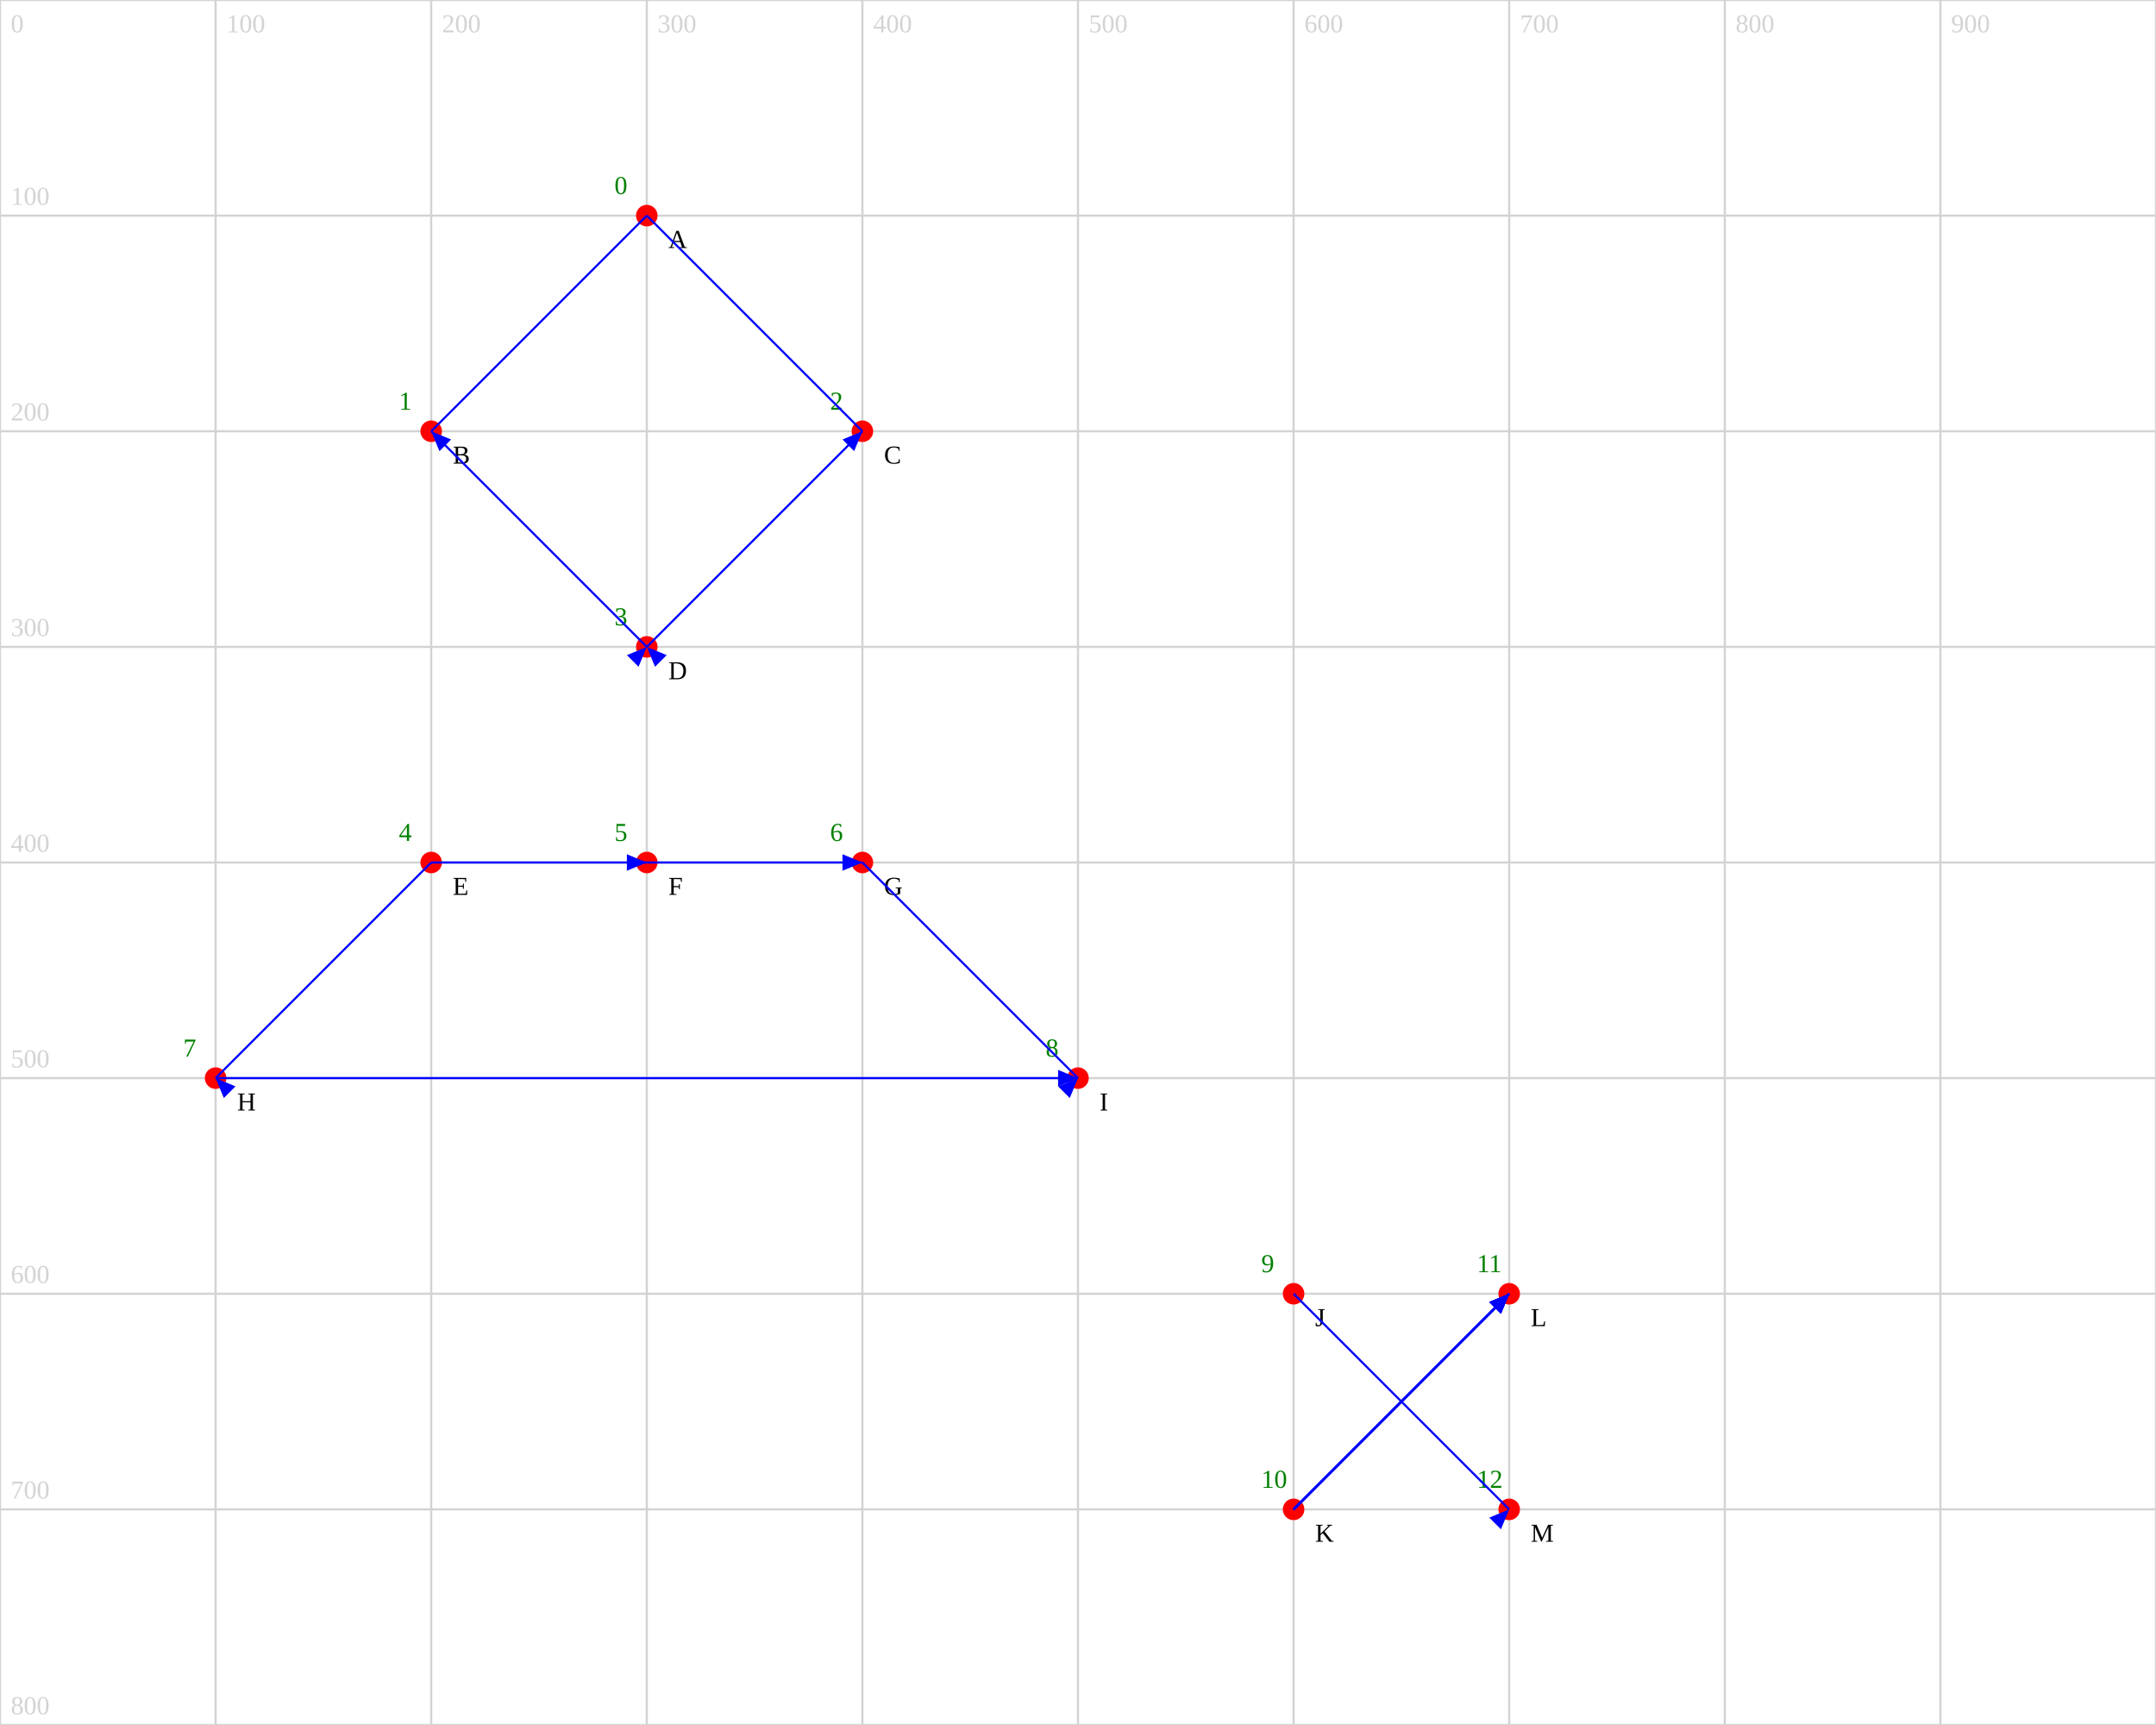
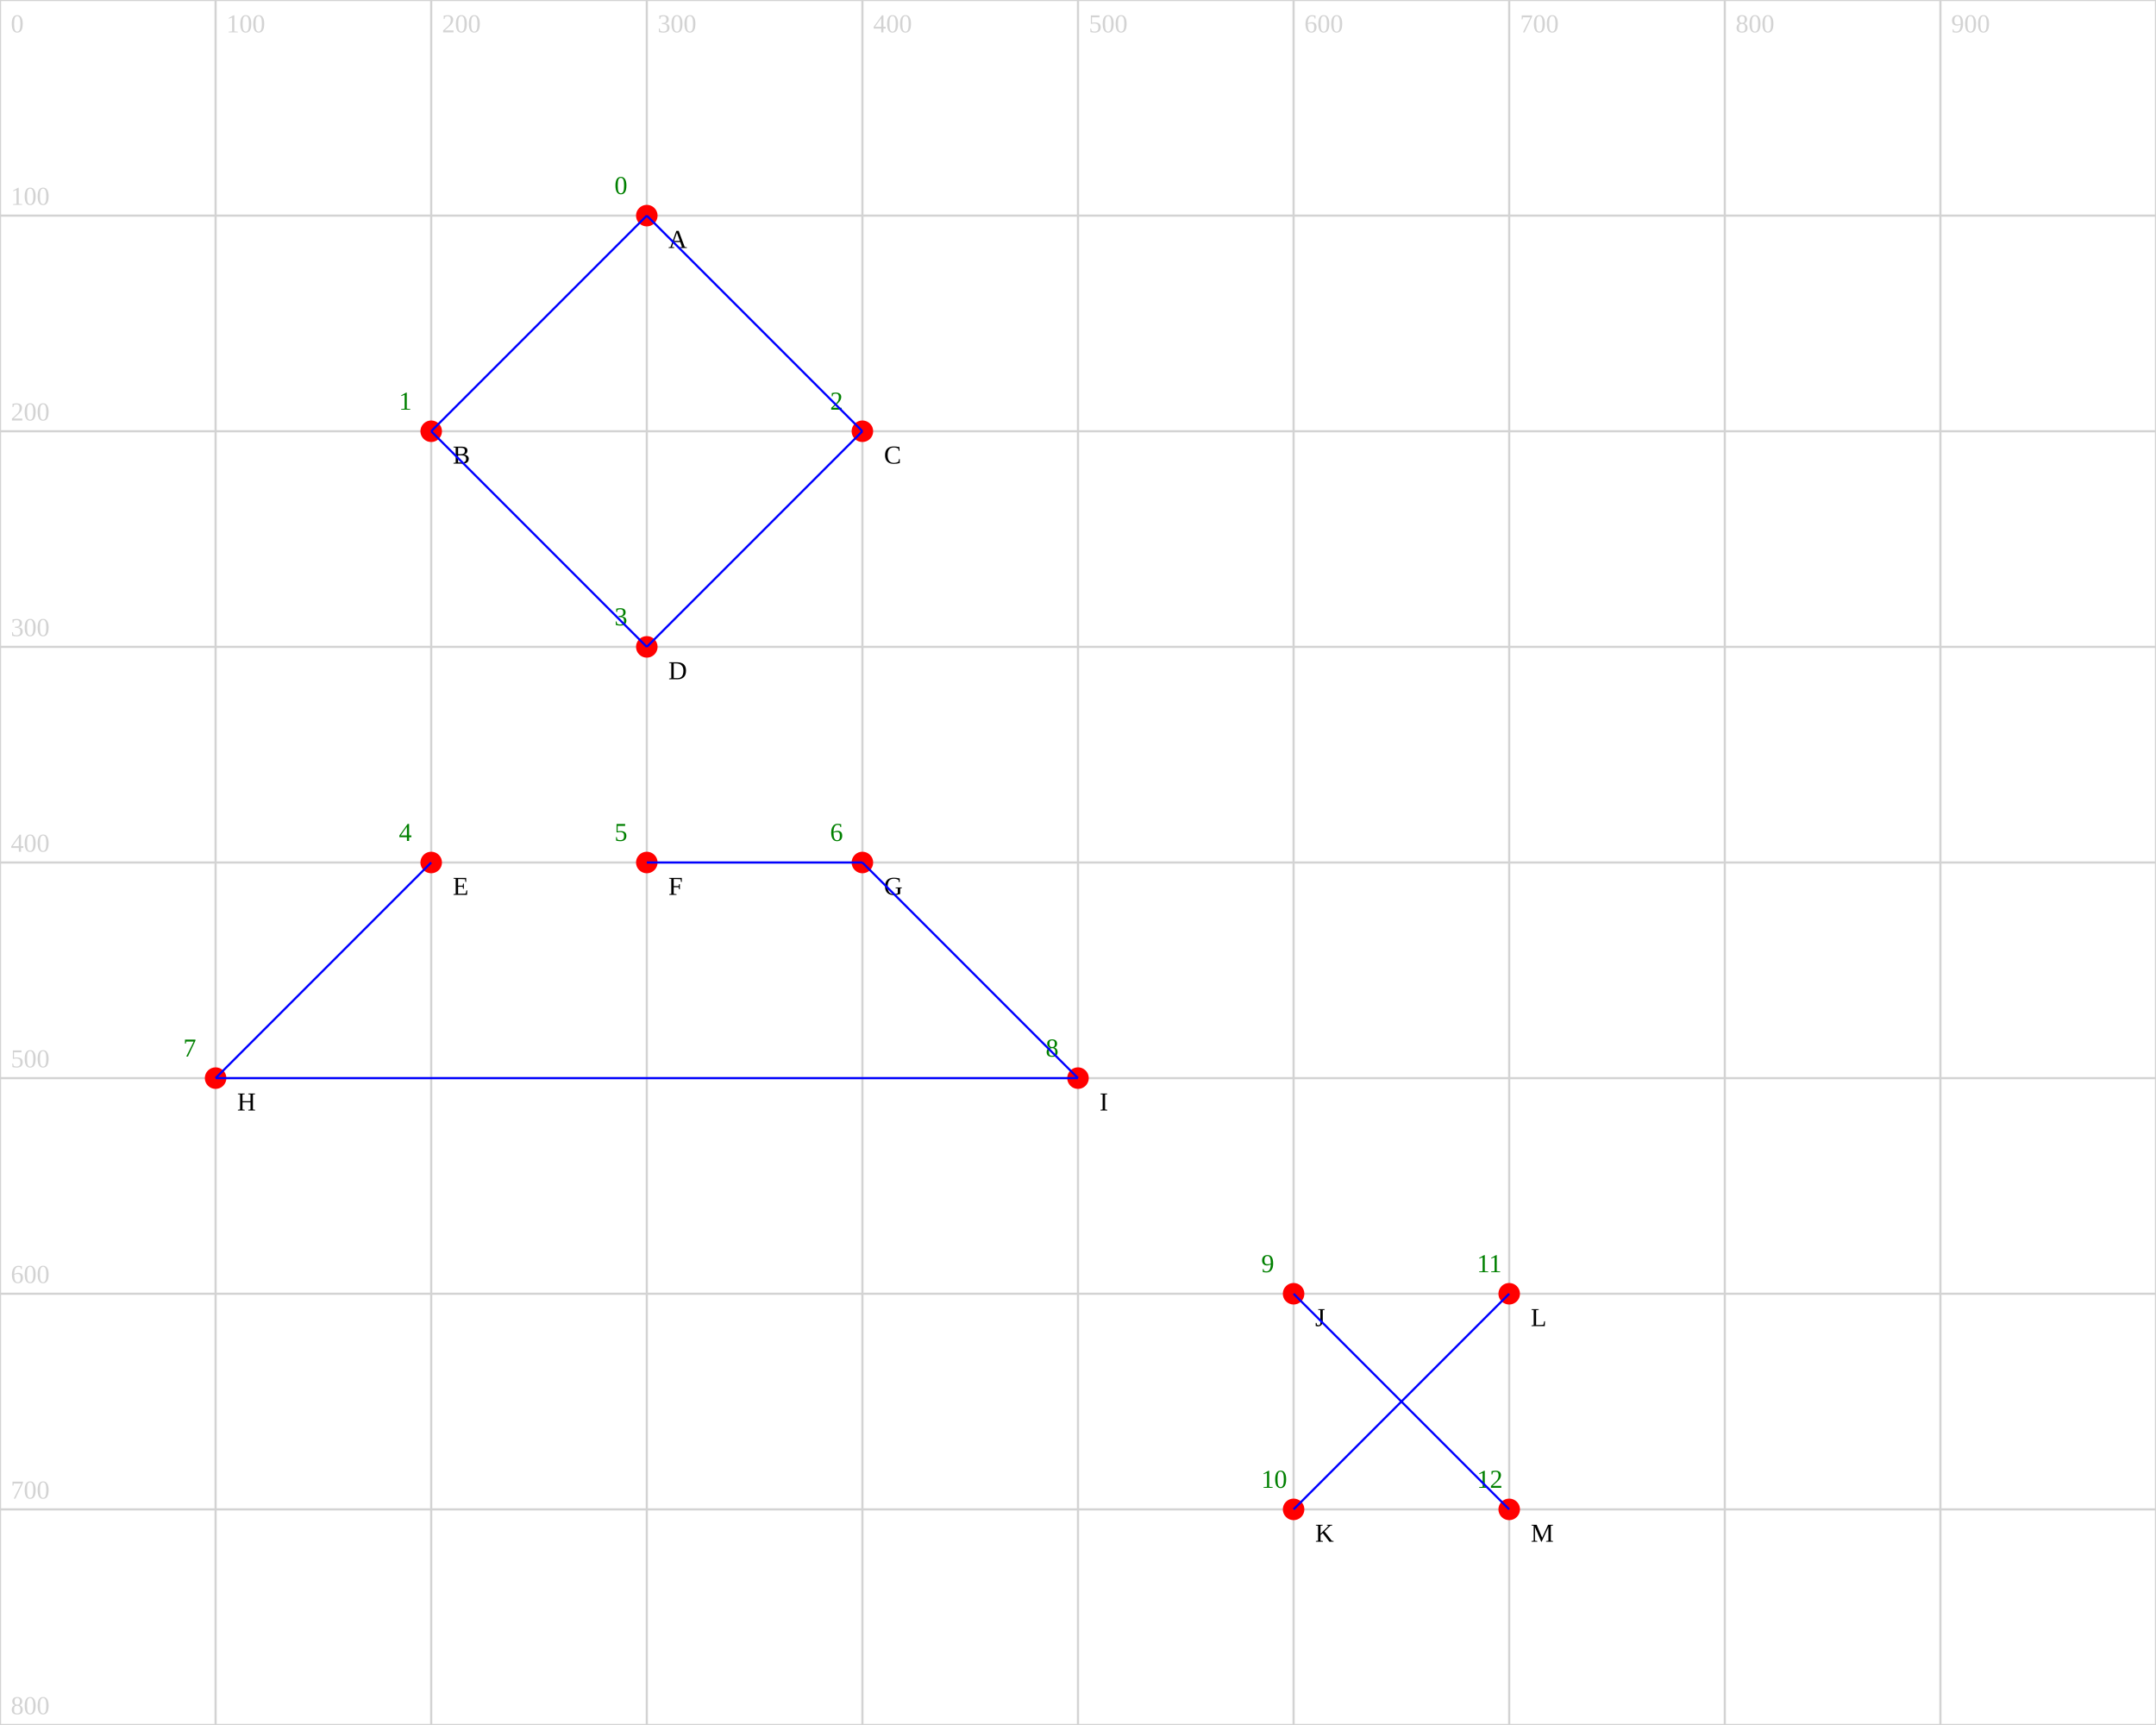
<svg xmlns="http://www.w3.org/2000/svg" version="1.1" width="1000" height="800">
  <line x1="0" y1="0" x2="1000" y2="0" stroke="lightgrey" />
  <text x="5" y="-5" fill="lightgrey">0</text>
  <line x1="0" y1="100" x2="1000" y2="100" stroke="lightgrey" />
  <text x="5" y="95" fill="lightgrey">100</text>
  <line x1="0" y1="200" x2="1000" y2="200" stroke="lightgrey" />
  <text x="5" y="195" fill="lightgrey">200</text>
  <line x1="0" y1="300" x2="1000" y2="300" stroke="lightgrey" />
  <text x="5" y="295" fill="lightgrey">300</text>
  <line x1="0" y1="400" x2="1000" y2="400" stroke="lightgrey" />
  <text x="5" y="395" fill="lightgrey">400</text>
  <line x1="0" y1="500" x2="1000" y2="500" stroke="lightgrey" />
  <text x="5" y="495" fill="lightgrey">500</text>
  <line x1="0" y1="600" x2="1000" y2="600" stroke="lightgrey" />
  <text x="5" y="595" fill="lightgrey">600</text>
  <line x1="0" y1="700" x2="1000" y2="700" stroke="lightgrey" />
  <text x="5" y="695" fill="lightgrey">700</text>
  <line x1="0" y1="800" x2="1000" y2="800" stroke="lightgrey" />
  <text x="5" y="795" fill="lightgrey">800</text>
  <line x1="0" y1="0" x2="0" y2="800" stroke="lightgrey" />
  <text x="5" y="15" fill="lightgrey">0</text>
  <line x1="100" y1="0" x2="100" y2="800" stroke="lightgrey" />
  <text x="105" y="15" fill="lightgrey">100</text>
  <line x1="200" y1="0" x2="200" y2="800" stroke="lightgrey" />
  <text x="205" y="15" fill="lightgrey">200</text>
  <line x1="300" y1="0" x2="300" y2="800" stroke="lightgrey" />
  <text x="305" y="15" fill="lightgrey">300</text>
  <line x1="400" y1="0" x2="400" y2="800" stroke="lightgrey" />
  <text x="405" y="15" fill="lightgrey">400</text>
  <line x1="500" y1="0" x2="500" y2="800" stroke="lightgrey" />
  <text x="505" y="15" fill="lightgrey">500</text>
  <line x1="600" y1="0" x2="600" y2="800" stroke="lightgrey" />
  <text x="605" y="15" fill="lightgrey">600</text>
  <line x1="700" y1="0" x2="700" y2="800" stroke="lightgrey" />
  <text x="705" y="15" fill="lightgrey">700</text>
  <line x1="800" y1="0" x2="800" y2="800" stroke="lightgrey" />
  <text x="805" y="15" fill="lightgrey">800</text>
  <line x1="900" y1="0" x2="900" y2="800" stroke="lightgrey" />
  <text x="905" y="15" fill="lightgrey">900</text>
  <line x1="1000" y1="0" x2="1000" y2="800" stroke="lightgrey" />
  <text x="1005" y="15" fill="lightgrey">1000</text>
  <circle cx="300" cy="100" r="5" fill="red" />
  <text x="310" y="115" fill="black">A</text>
  <text x="285" y="90" fill="green">0</text>
  <circle cx="200" cy="200" r="5" fill="red" />
  <text x="210" y="215" fill="black">B</text>
  <text x="185" y="190" fill="green">1</text>
  <circle cx="400" cy="200" r="5" fill="red" />
  <text x="410" y="215" fill="black">C</text>
  <text x="385" y="190" fill="green">2</text>
  <circle cx="300" cy="300" r="5" fill="red" />
  <text x="310" y="315" fill="black">D</text>
  <text x="285" y="290" fill="green">3</text>
  <circle cx="200" cy="400" r="5" fill="red" />
  <text x="210" y="415" fill="black">E</text>
  <text x="185" y="390" fill="green">4</text>
  <circle cx="300" cy="400" r="5" fill="red" />
  <text x="310" y="415" fill="black">F</text>
  <text x="285" y="390" fill="green">5</text>
  <circle cx="400" cy="400" r="5" fill="red" />
  <text x="410" y="415" fill="black">G</text>
  <text x="385" y="390" fill="green">6</text>
  <circle cx="100" cy="500" r="5" fill="red" />
  <text x="110" y="515" fill="black">H</text>
  <text x="85" y="490" fill="green">7</text>
  <circle cx="500" cy="500" r="5" fill="red" />
  <text x="510" y="515" fill="black">I</text>
  <text x="485" y="490" fill="green">8</text>
  <circle cx="600" cy="600" r="5" fill="red" />
  <text x="610" y="615" fill="black">J</text>
  <text x="585" y="590" fill="green">9</text>
  <circle cx="600" cy="700" r="5" fill="red" />
  <text x="610" y="715" fill="black">K</text>
  <text x="585" y="690" fill="green">10</text>
  <circle cx="700" cy="600" r="5" fill="red" />
  <text x="710" y="615" fill="black">L</text>
  <text x="685" y="590" fill="green">11</text>
  <circle cx="700" cy="700" r="5" fill="red" />
  <text x="710" y="715" fill="black">M</text>
  <text x="685" y="690" fill="green">12</text>
  <line x1="300" y1="100" x2="200" y2="200" stroke="blue" />
-   <polygon points=" 200,200 209.239,203.827 203.827,209.239" style="fill:blue" />
  <line x1="300" y1="100" x2="400" y2="200" stroke="blue" />
-   <polygon points=" 400,200 396.173,209.239 390.761,203.827" style="fill:blue" />
  <line x1="200" y1="200" x2="300" y2="300" stroke="blue" />
-   <polygon points=" 300,300 296.173,309.239 290.761,303.827" style="fill:blue" />
  <line x1="400" y1="200" x2="300" y2="300" stroke="blue" />
-   <polygon points=" 300,300 309.239,303.827 303.827,309.239" style="fill:blue" />
-   <line x1="200" y1="400" x2="300" y2="400" stroke="blue" />
-   <polygon points=" 300,400 290.761,403.827 290.761,396.173" style="fill:blue" />
  <line x1="300" y1="400" x2="400" y2="400" stroke="blue" />
-   <polygon points=" 400,400 390.761,403.827 390.761,396.173" style="fill:blue" />
  <line x1="400" y1="400" x2="500" y2="500" stroke="blue" />
-   <polygon points=" 500,500 496.173,509.239 490.761,503.827" style="fill:blue" />
  <line x1="200" y1="400" x2="100" y2="500" stroke="blue" />
-   <polygon points=" 100,500 109.239,503.827 103.827,509.239" style="fill:blue" />
  <line x1="100" y1="500" x2="500" y2="500" stroke="blue" />
-   <polygon points=" 500,500 490.761,503.827 490.761,496.173" style="fill:blue" />
  <line x1="600" y1="600" x2="700" y2="700" stroke="blue" />
-   <polygon points=" 700,700 696.173,709.239 690.761,703.827" style="fill:blue" />
  <line x1="600" y1="700" x2="700" y2="600" stroke="blue" />
-   <polygon points=" 700,600 696.173,609.239 690.761,603.827" style="fill:blue" />
-   <line x1="600" y1="700" x2="700" y2="600" stroke="blue" />
-   <polygon points=" 700,600 696.173,609.239 690.761,603.827" style="fill:blue" />
-   <line x1="600" y1="700" x2="700" y2="600" stroke="blue" />
-   <polygon points=" 700,600 696.173,609.239 690.761,603.827" style="fill:blue" />
-   <line x1="600" y1="700" x2="700" y2="600" stroke="blue" />
-   <polygon points=" 700,600 696.173,609.239 690.761,603.827" style="fill:blue" />
-   <line x1="600" y1="700" x2="700" y2="600" stroke="blue" />
-   <polygon points=" 700,600 696.173,609.239 690.761,603.827" style="fill:blue" />
</svg>
